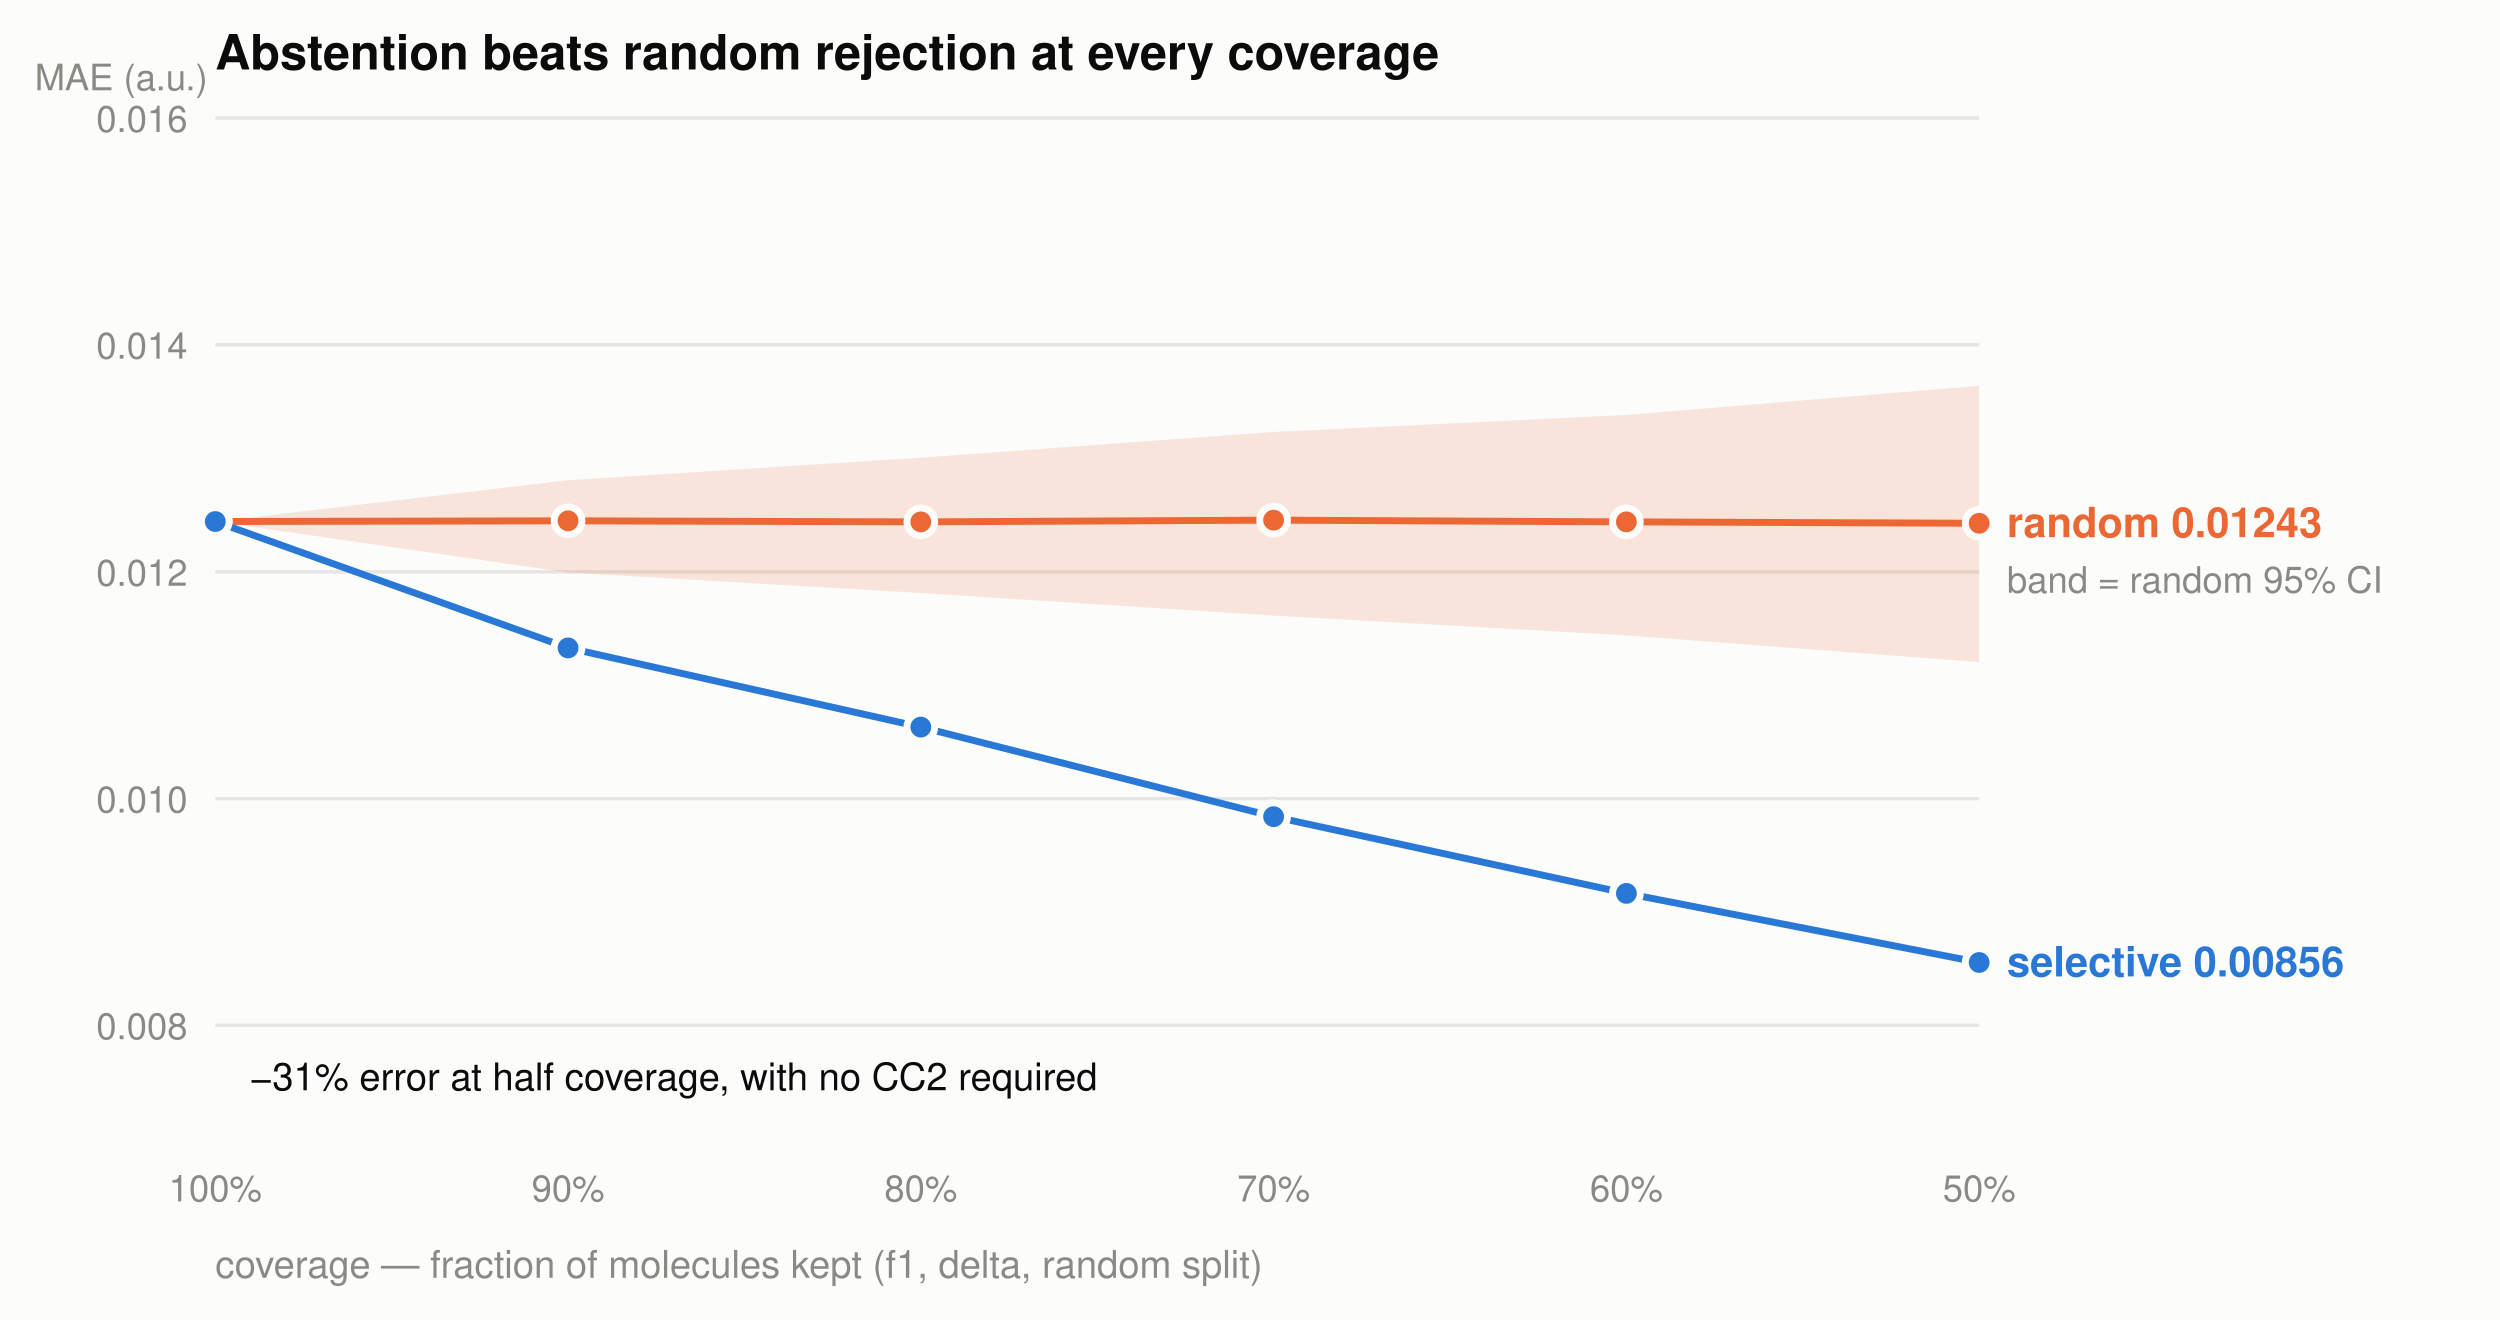
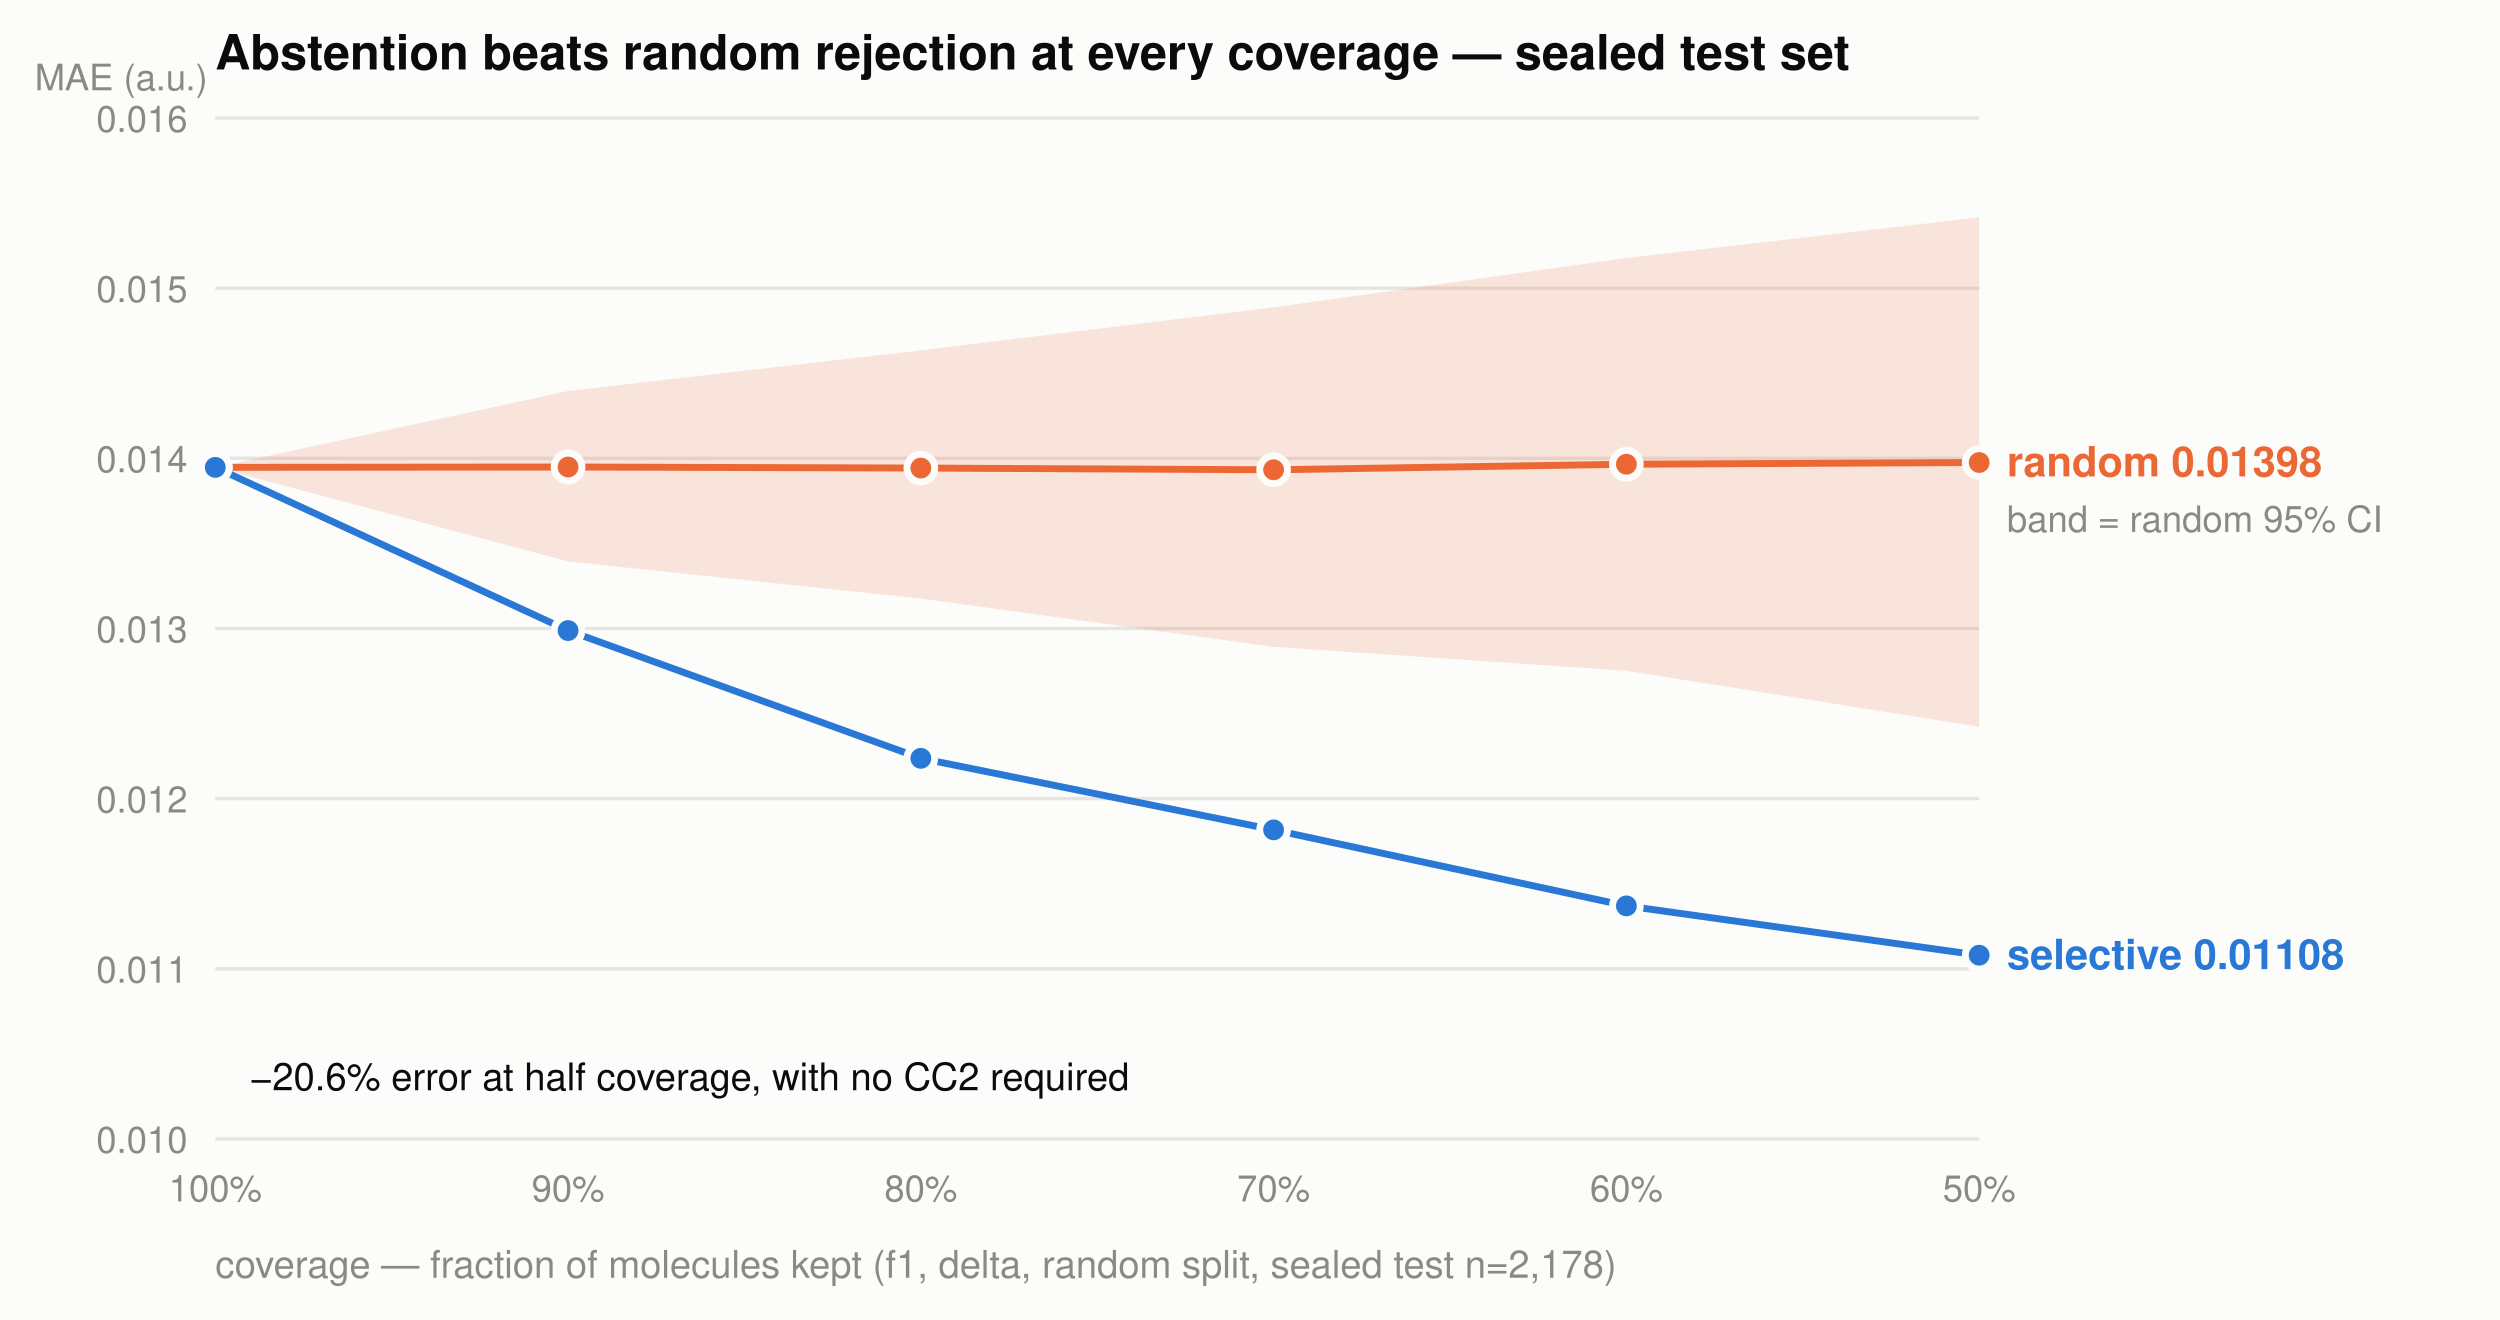
<svg xmlns="http://www.w3.org/2000/svg" viewBox="0 0 720 380" width="720" height="380" font-family="-apple-system,BlinkMacSystemFont,Segoe UI,Helvetica,Arial,sans-serif">
  <rect width="720" height="380" fill="#fcfcfb" />
-   <text x="62" y="20" font-size="14" font-weight="600" fill="#0b0b0b">Abstention beats random rejection at every coverage</text>
-   <text x="62" y="368" font-size="11" fill="#8a8a85">coverage — fraction of molecules kept (f1, delta, random split)</text>
-   <line x1="62" y1="295.3" x2="570" y2="295.3" stroke="#e6e5e1" stroke-width="1" />
-   <text x="54" y="299.3" font-size="10.5" text-anchor="end" fill="#8a8a85">0.008</text>
+   <text x="62" y="20" font-size="14" font-weight="600" fill="#0b0b0b">Abstention beats random rejection at every coverage — sealed test set</text>
+   <text x="62" y="368" font-size="11" fill="#8a8a85">coverage — fraction of molecules kept (f1, delta, random split, sealed test n=2,178)</text>
+   <line x1="62" y1="328.0" x2="570" y2="328.0" stroke="#e6e5e1" stroke-width="1" />
+   <text x="54" y="332.0" font-size="10.5" text-anchor="end" fill="#8a8a85">0.010</text>
+   <line x1="62" y1="279.0" x2="570" y2="279.0" stroke="#e6e5e1" stroke-width="1" />
+   <text x="54" y="283.0" font-size="10.5" text-anchor="end" fill="#8a8a85">0.011</text>
  <line x1="62" y1="230.0" x2="570" y2="230.0" stroke="#e6e5e1" stroke-width="1" />
-   <text x="54" y="234.0" font-size="10.5" text-anchor="end" fill="#8a8a85">0.010</text>
-   <line x1="62" y1="164.7" x2="570" y2="164.7" stroke="#e6e5e1" stroke-width="1" />
-   <text x="54" y="168.7" font-size="10.5" text-anchor="end" fill="#8a8a85">0.012</text>
-   <line x1="62" y1="99.3" x2="570" y2="99.3" stroke="#e6e5e1" stroke-width="1" />
-   <text x="54" y="103.3" font-size="10.5" text-anchor="end" fill="#8a8a85">0.014</text>
+   <text x="54" y="234.0" font-size="10.5" text-anchor="end" fill="#8a8a85">0.012</text>
+   <line x1="62" y1="181.0" x2="570" y2="181.0" stroke="#e6e5e1" stroke-width="1" />
+   <text x="54" y="185.0" font-size="10.5" text-anchor="end" fill="#8a8a85">0.013</text>
+   <line x1="62" y1="132.0" x2="570" y2="132.0" stroke="#e6e5e1" stroke-width="1" />
+   <text x="54" y="136.0" font-size="10.5" text-anchor="end" fill="#8a8a85">0.014</text>
+   <line x1="62" y1="83.0" x2="570" y2="83.0" stroke="#e6e5e1" stroke-width="1" />
+   <text x="54" y="87.0" font-size="10.5" text-anchor="end" fill="#8a8a85">0.015</text>
  <line x1="62" y1="34.0" x2="570" y2="34.0" stroke="#e6e5e1" stroke-width="1" />
  <text x="54" y="38.0" font-size="10.5" text-anchor="end" fill="#8a8a85">0.016</text>
  <text x="10" y="26" font-size="10.5" fill="#8a8a85">MAE (a.u.)</text>
  <text x="62.0" y="346" font-size="10.5" text-anchor="middle" fill="#8a8a85">100%</text>
  <text x="163.6" y="346" font-size="10.5" text-anchor="middle" fill="#8a8a85">90%</text>
  <text x="265.2" y="346" font-size="10.5" text-anchor="middle" fill="#8a8a85">80%</text>
  <text x="366.8" y="346" font-size="10.5" text-anchor="middle" fill="#8a8a85">70%</text>
  <text x="468.4" y="346" font-size="10.5" text-anchor="middle" fill="#8a8a85">60%</text>
  <text x="570.0" y="346" font-size="10.5" text-anchor="middle" fill="#8a8a85">50%</text>
-   <polygon points="62.0,150.2 163.6,138.3 265.2,131.8 366.8,124.4 468.4,119.5 570.0,111.1 570.0,190.7 468.4,183.0 366.8,177.3 265.2,170.8 163.6,164.9 62.0,150.2" fill="#eb6834" opacity="0.16" />
-   <polyline points="62.0,150.2 163.6,150.0 265.2,150.3 366.8,149.8 468.4,150.3 570.0,150.7" fill="none" stroke="#eb6834" stroke-width="2" stroke-linejoin="round" stroke-linecap="round" />
-   <circle cx="62.0" cy="150.2" r="4" fill="#eb6834" stroke="#fcfcfb" stroke-width="2" />
-   <circle cx="163.6" cy="150.0" r="4" fill="#eb6834" stroke="#fcfcfb" stroke-width="2" />
-   <circle cx="265.2" cy="150.3" r="4" fill="#eb6834" stroke="#fcfcfb" stroke-width="2" />
-   <circle cx="366.8" cy="149.8" r="4" fill="#eb6834" stroke="#fcfcfb" stroke-width="2" />
-   <circle cx="468.4" cy="150.3" r="4" fill="#eb6834" stroke="#fcfcfb" stroke-width="2" />
-   <circle cx="570.0" cy="150.7" r="4" fill="#eb6834" stroke="#fcfcfb" stroke-width="2" />
-   <text x="578" y="154.7" font-size="12" font-weight="600" fill="#eb6834">random 0.01243</text>
-   <polyline points="62.0,150.2 163.6,186.6 265.2,209.4 366.8,235.2 468.4,257.3 570.0,277.2" fill="none" stroke="#2a78d6" stroke-width="2" stroke-linejoin="round" stroke-linecap="round" />
-   <circle cx="62.0" cy="150.2" r="4" fill="#2a78d6" stroke="#fcfcfb" stroke-width="2" />
-   <circle cx="163.6" cy="186.6" r="4" fill="#2a78d6" stroke="#fcfcfb" stroke-width="2" />
-   <circle cx="265.2" cy="209.4" r="4" fill="#2a78d6" stroke="#fcfcfb" stroke-width="2" />
-   <circle cx="366.8" cy="235.2" r="4" fill="#2a78d6" stroke="#fcfcfb" stroke-width="2" />
-   <circle cx="468.4" cy="257.3" r="4" fill="#2a78d6" stroke="#fcfcfb" stroke-width="2" />
-   <circle cx="570.0" cy="277.2" r="4" fill="#2a78d6" stroke="#fcfcfb" stroke-width="2" />
-   <text x="578" y="281.2" font-size="12" font-weight="600" fill="#2a78d6">selective 0.00856</text>
-   <text x="578" y="170.7" font-size="10.5" fill="#8a8a85">band = random 95% CI</text>
-   <text x="72" y="314" font-size="11" fill="#0b0b0b">−31% error at half coverage, with no CC2 required</text>
+   <polygon points="62.0,134.6 163.6,112.6 265.2,100.9 366.8,88.5 468.4,74.3 570.0,62.6 570.0,209.3 468.4,193.2 366.8,186.3 265.2,172.4 163.6,161.7 62.0,134.6" fill="#eb6834" opacity="0.16" />
+   <polyline points="62.0,134.6 163.6,134.5 265.2,134.8 366.8,135.3 468.4,133.7 570.0,133.2" fill="none" stroke="#eb6834" stroke-width="2" stroke-linejoin="round" stroke-linecap="round" />
+   <circle cx="62.0" cy="134.6" r="4" fill="#eb6834" stroke="#fcfcfb" stroke-width="2" />
+   <circle cx="163.6" cy="134.5" r="4" fill="#eb6834" stroke="#fcfcfb" stroke-width="2" />
+   <circle cx="265.2" cy="134.8" r="4" fill="#eb6834" stroke="#fcfcfb" stroke-width="2" />
+   <circle cx="366.8" cy="135.3" r="4" fill="#eb6834" stroke="#fcfcfb" stroke-width="2" />
+   <circle cx="468.4" cy="133.7" r="4" fill="#eb6834" stroke="#fcfcfb" stroke-width="2" />
+   <circle cx="570.0" cy="133.2" r="4" fill="#eb6834" stroke="#fcfcfb" stroke-width="2" />
+   <text x="578" y="137.2" font-size="12" font-weight="600" fill="#eb6834">random 0.01398</text>
+   <polyline points="62.0,134.6 163.6,181.6 265.2,218.4 366.8,239.0 468.4,260.9 570.0,275.1" fill="none" stroke="#2a78d6" stroke-width="2" stroke-linejoin="round" stroke-linecap="round" />
+   <circle cx="62.0" cy="134.6" r="4" fill="#2a78d6" stroke="#fcfcfb" stroke-width="2" />
+   <circle cx="163.6" cy="181.6" r="4" fill="#2a78d6" stroke="#fcfcfb" stroke-width="2" />
+   <circle cx="265.2" cy="218.4" r="4" fill="#2a78d6" stroke="#fcfcfb" stroke-width="2" />
+   <circle cx="366.8" cy="239.0" r="4" fill="#2a78d6" stroke="#fcfcfb" stroke-width="2" />
+   <circle cx="468.4" cy="260.9" r="4" fill="#2a78d6" stroke="#fcfcfb" stroke-width="2" />
+   <circle cx="570.0" cy="275.1" r="4" fill="#2a78d6" stroke="#fcfcfb" stroke-width="2" />
+   <text x="578" y="279.1" font-size="12" font-weight="600" fill="#2a78d6">selective 0.01108</text>
+   <text x="578" y="153.2" font-size="10.5" fill="#8a8a85">band = random 95% CI</text>
+   <text x="72" y="314" font-size="11" fill="#0b0b0b">−20.6% error at half coverage, with no CC2 required</text>
</svg>
